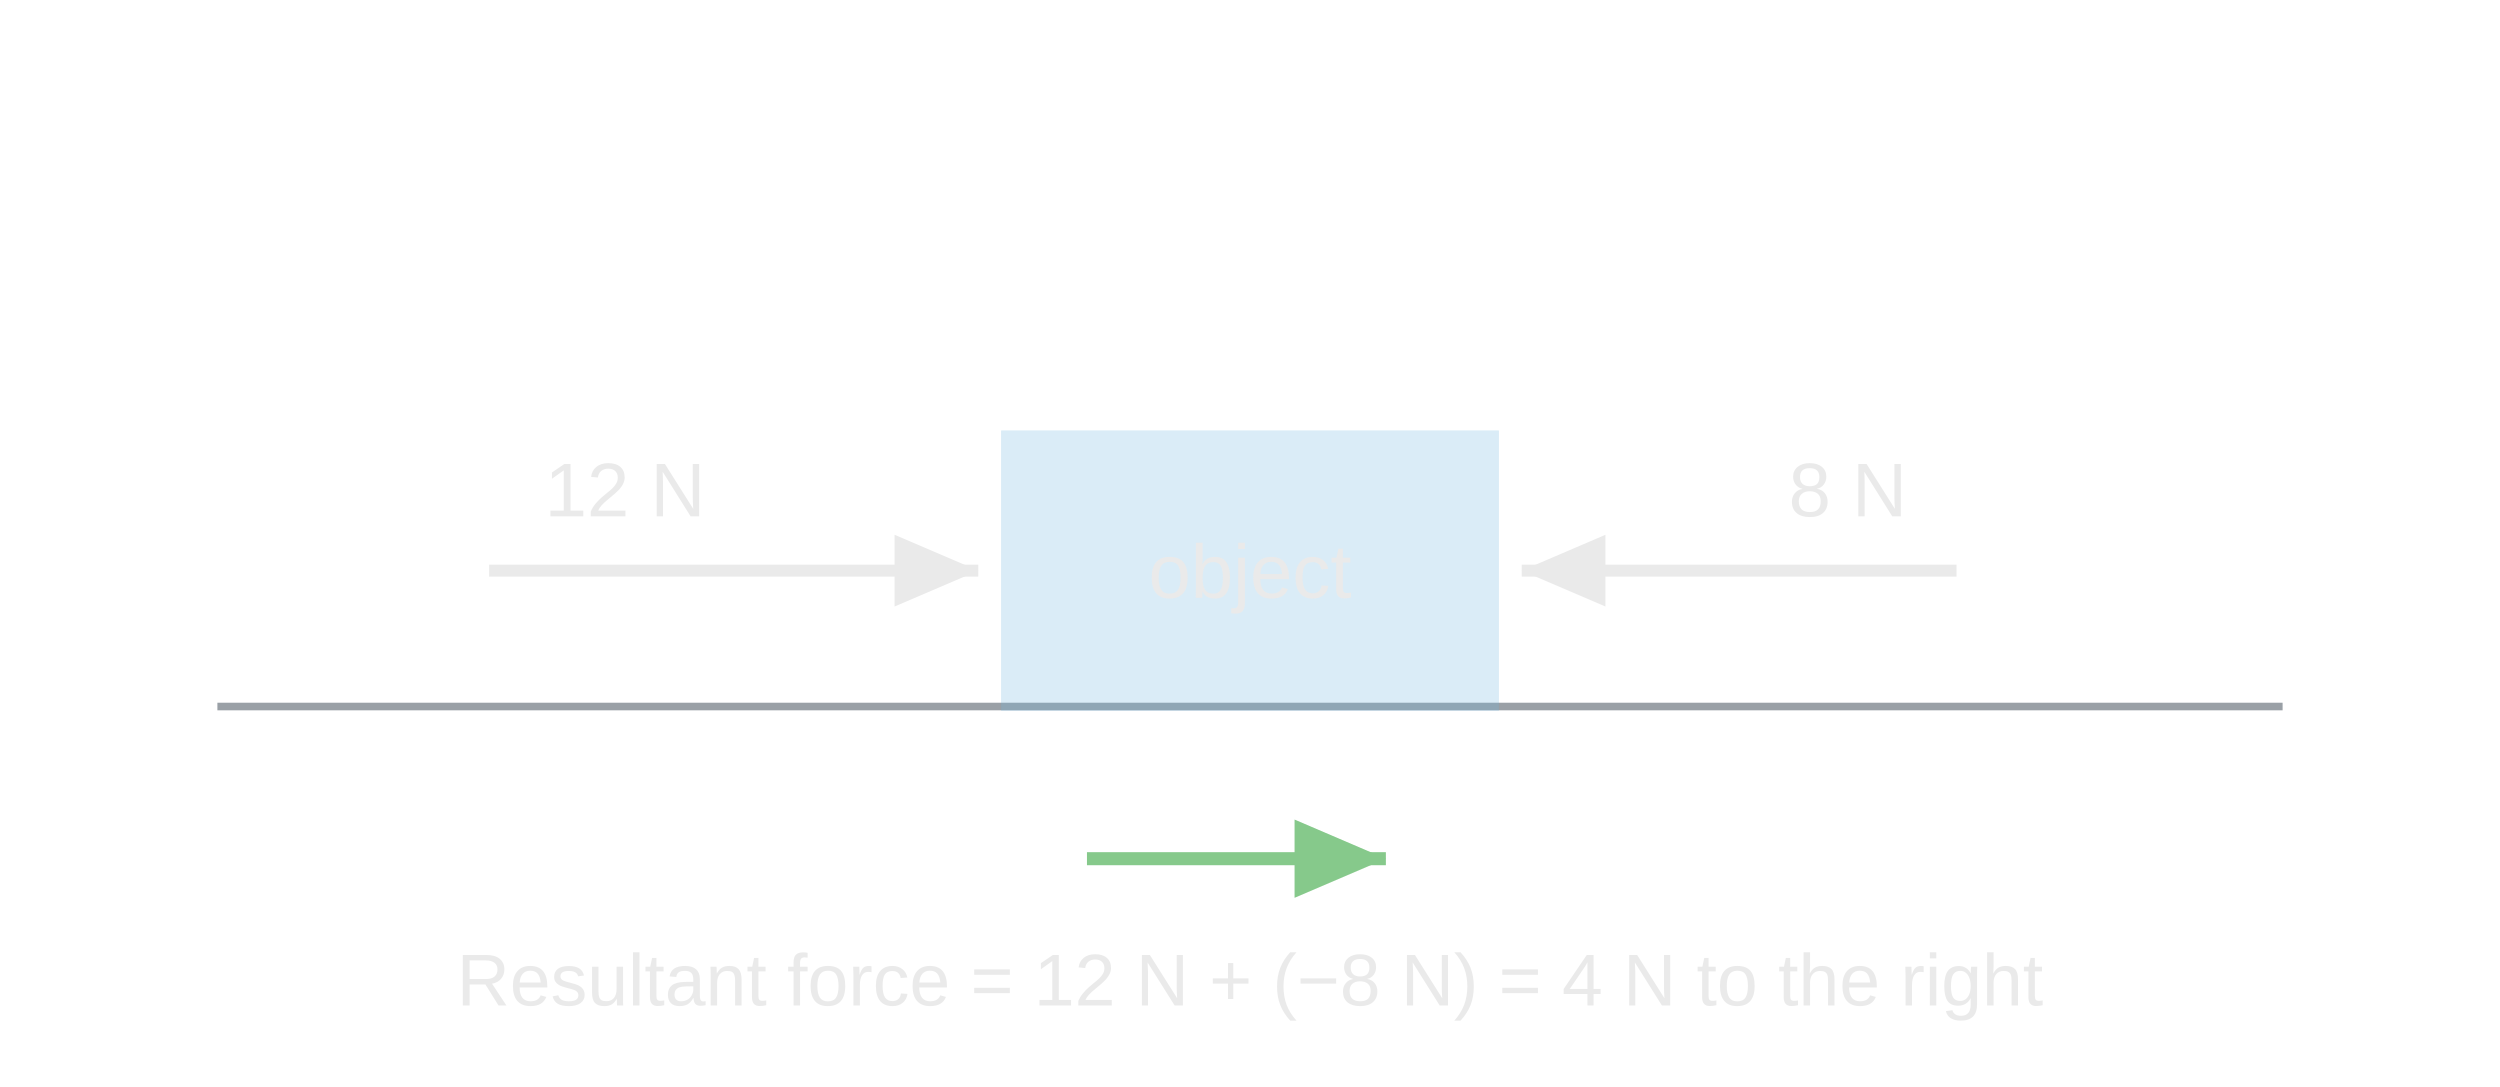
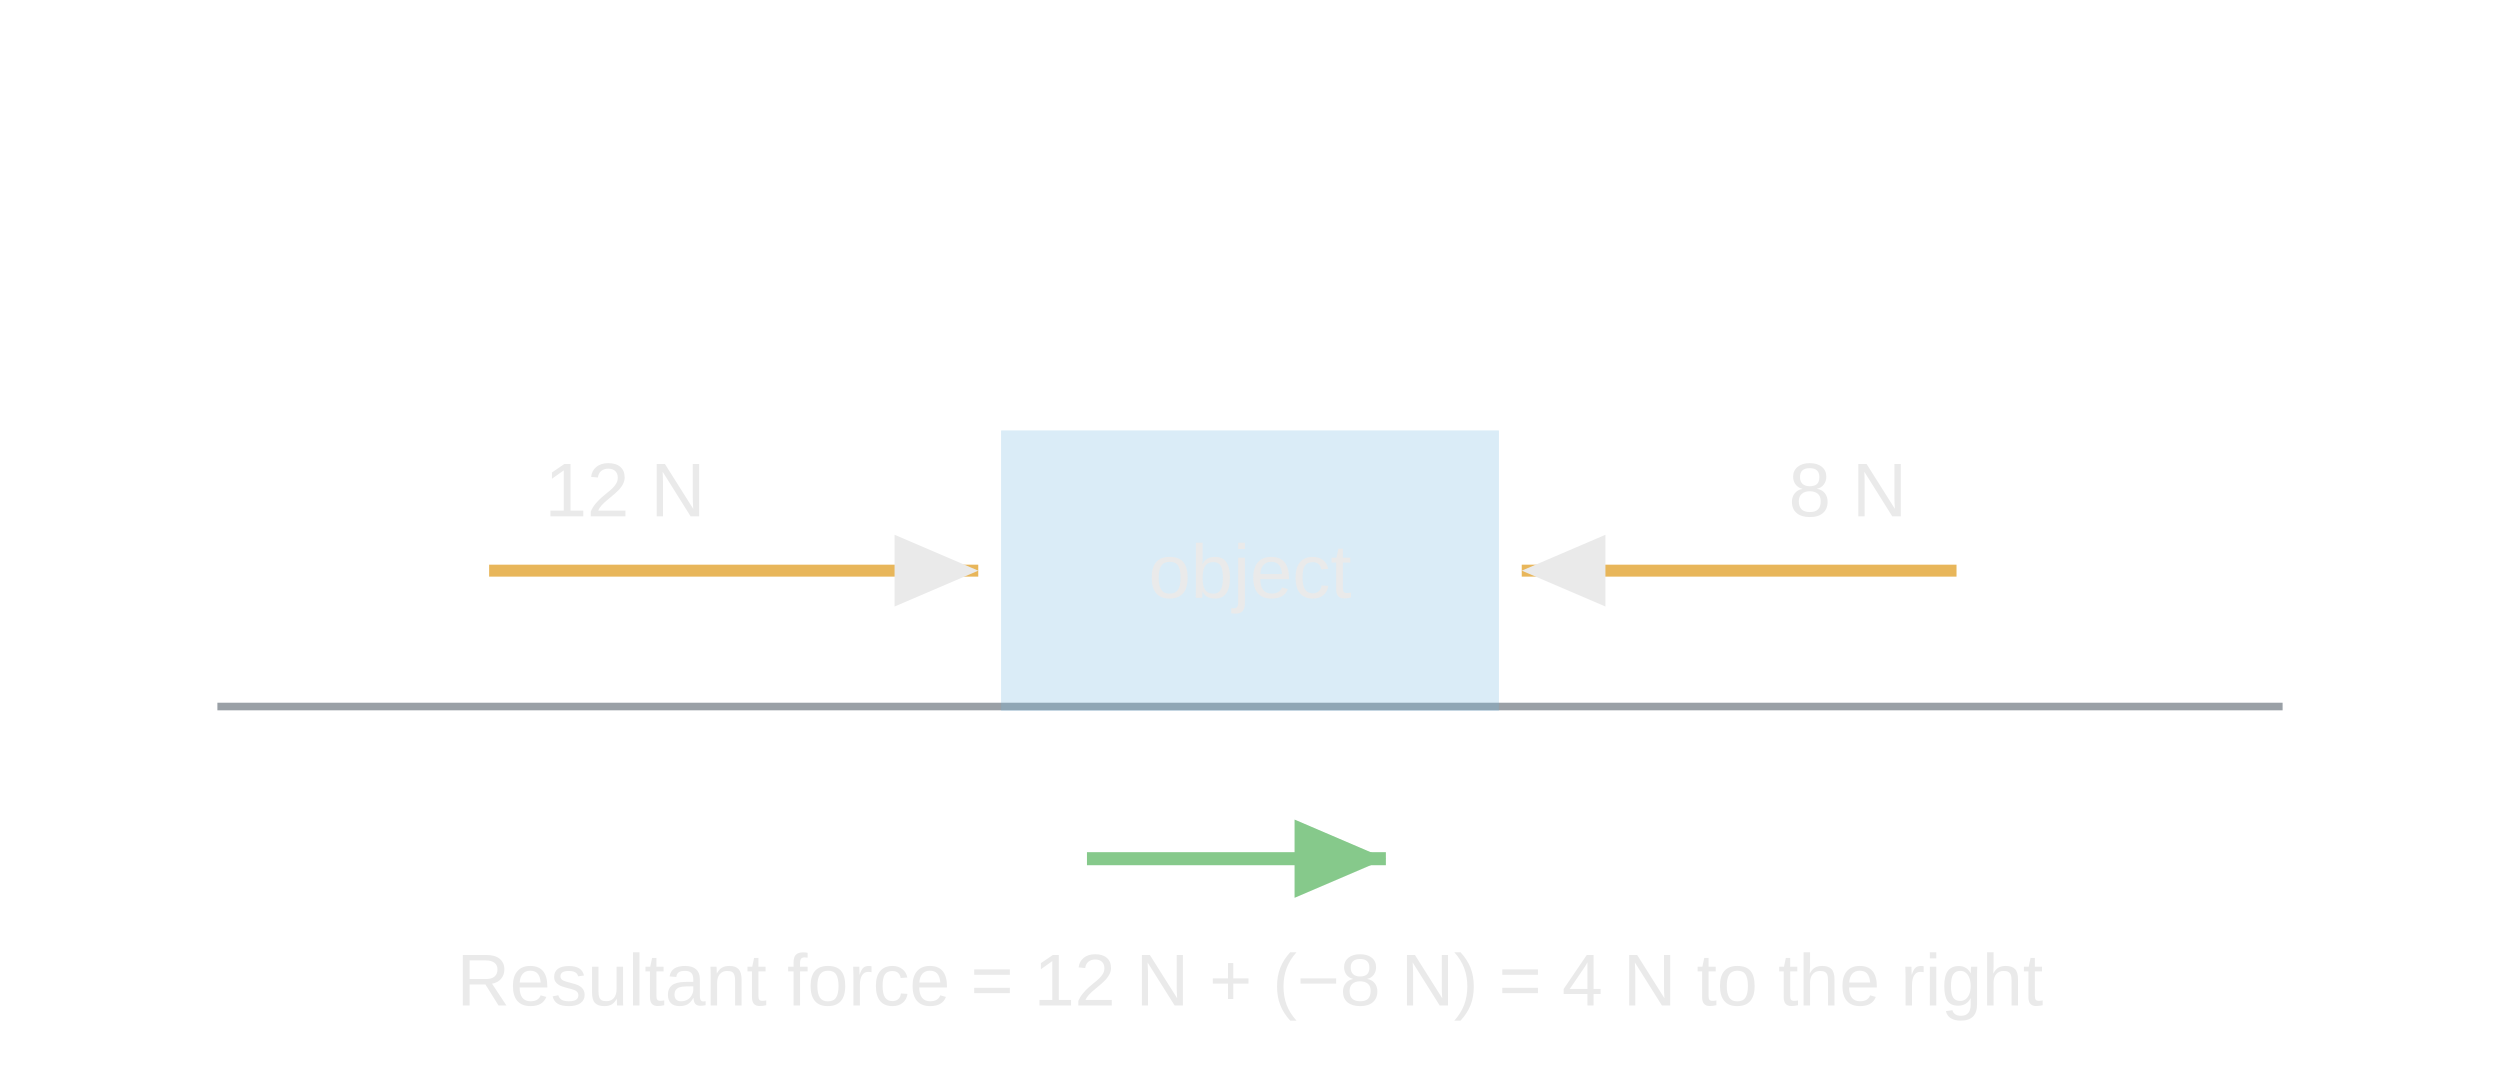
<svg xmlns="http://www.w3.org/2000/svg" viewBox="0 0 460 200" font-family="Segoe UI, Arial, sans-serif">
  <defs>
    <marker id="arw" markerWidth="9" markerHeight="9" refX="7" refY="3" orient="auto" markerUnits="strokeWidth">
      <path d="M0,0 L7,3 L0,6 Z" fill="#EAEAEA" />
    </marker>
    <marker id="arwG" markerWidth="9" markerHeight="9" refX="7" refY="3" orient="auto" markerUnits="strokeWidth">
      <path d="M0,0 L7,3 L0,6 Z" fill="#86C98B" />
    </marker>
  </defs>
  <style>
    text { fill:#EAEAEA; }
    .box { fill:#6FB7E0; opacity:0.26; stroke:#6FB7E0; stroke-width:1.6; }
-     .f { stroke:#EAEAEA; stroke-width:2.2; }
+     .f { stroke:#E8B65A; stroke-width:2.2; }
    .ground { stroke:#9AA0A6; stroke-width:1.4; }
    .res { stroke:#86C98B; stroke-width:2.4; }
  </style>
  <line class="ground" x1="40" y1="130" x2="420" y2="130" />
  <rect class="box" x="185" y="80" width="90" height="50" />
  <text x="230" y="110" text-anchor="middle" font-size="14">object</text>
  <line class="f" x1="90" y1="105" x2="180" y2="105" marker-end="url(#arw)" />
  <text x="115" y="95" text-anchor="middle" font-size="14">12 N</text>
  <line class="f" x1="360" y1="105" x2="280" y2="105" marker-end="url(#arw)" />
  <text x="340" y="95" text-anchor="middle" font-size="14">8 N</text>
  <line class="res" x1="200" y1="158" x2="255" y2="158" marker-end="url(#arwG)" />
  <text x="230" y="185" text-anchor="middle" font-size="13.5" fill="#86C98B">Resultant force = 12 N + (−8 N) = 4 N to the right</text>
</svg>
